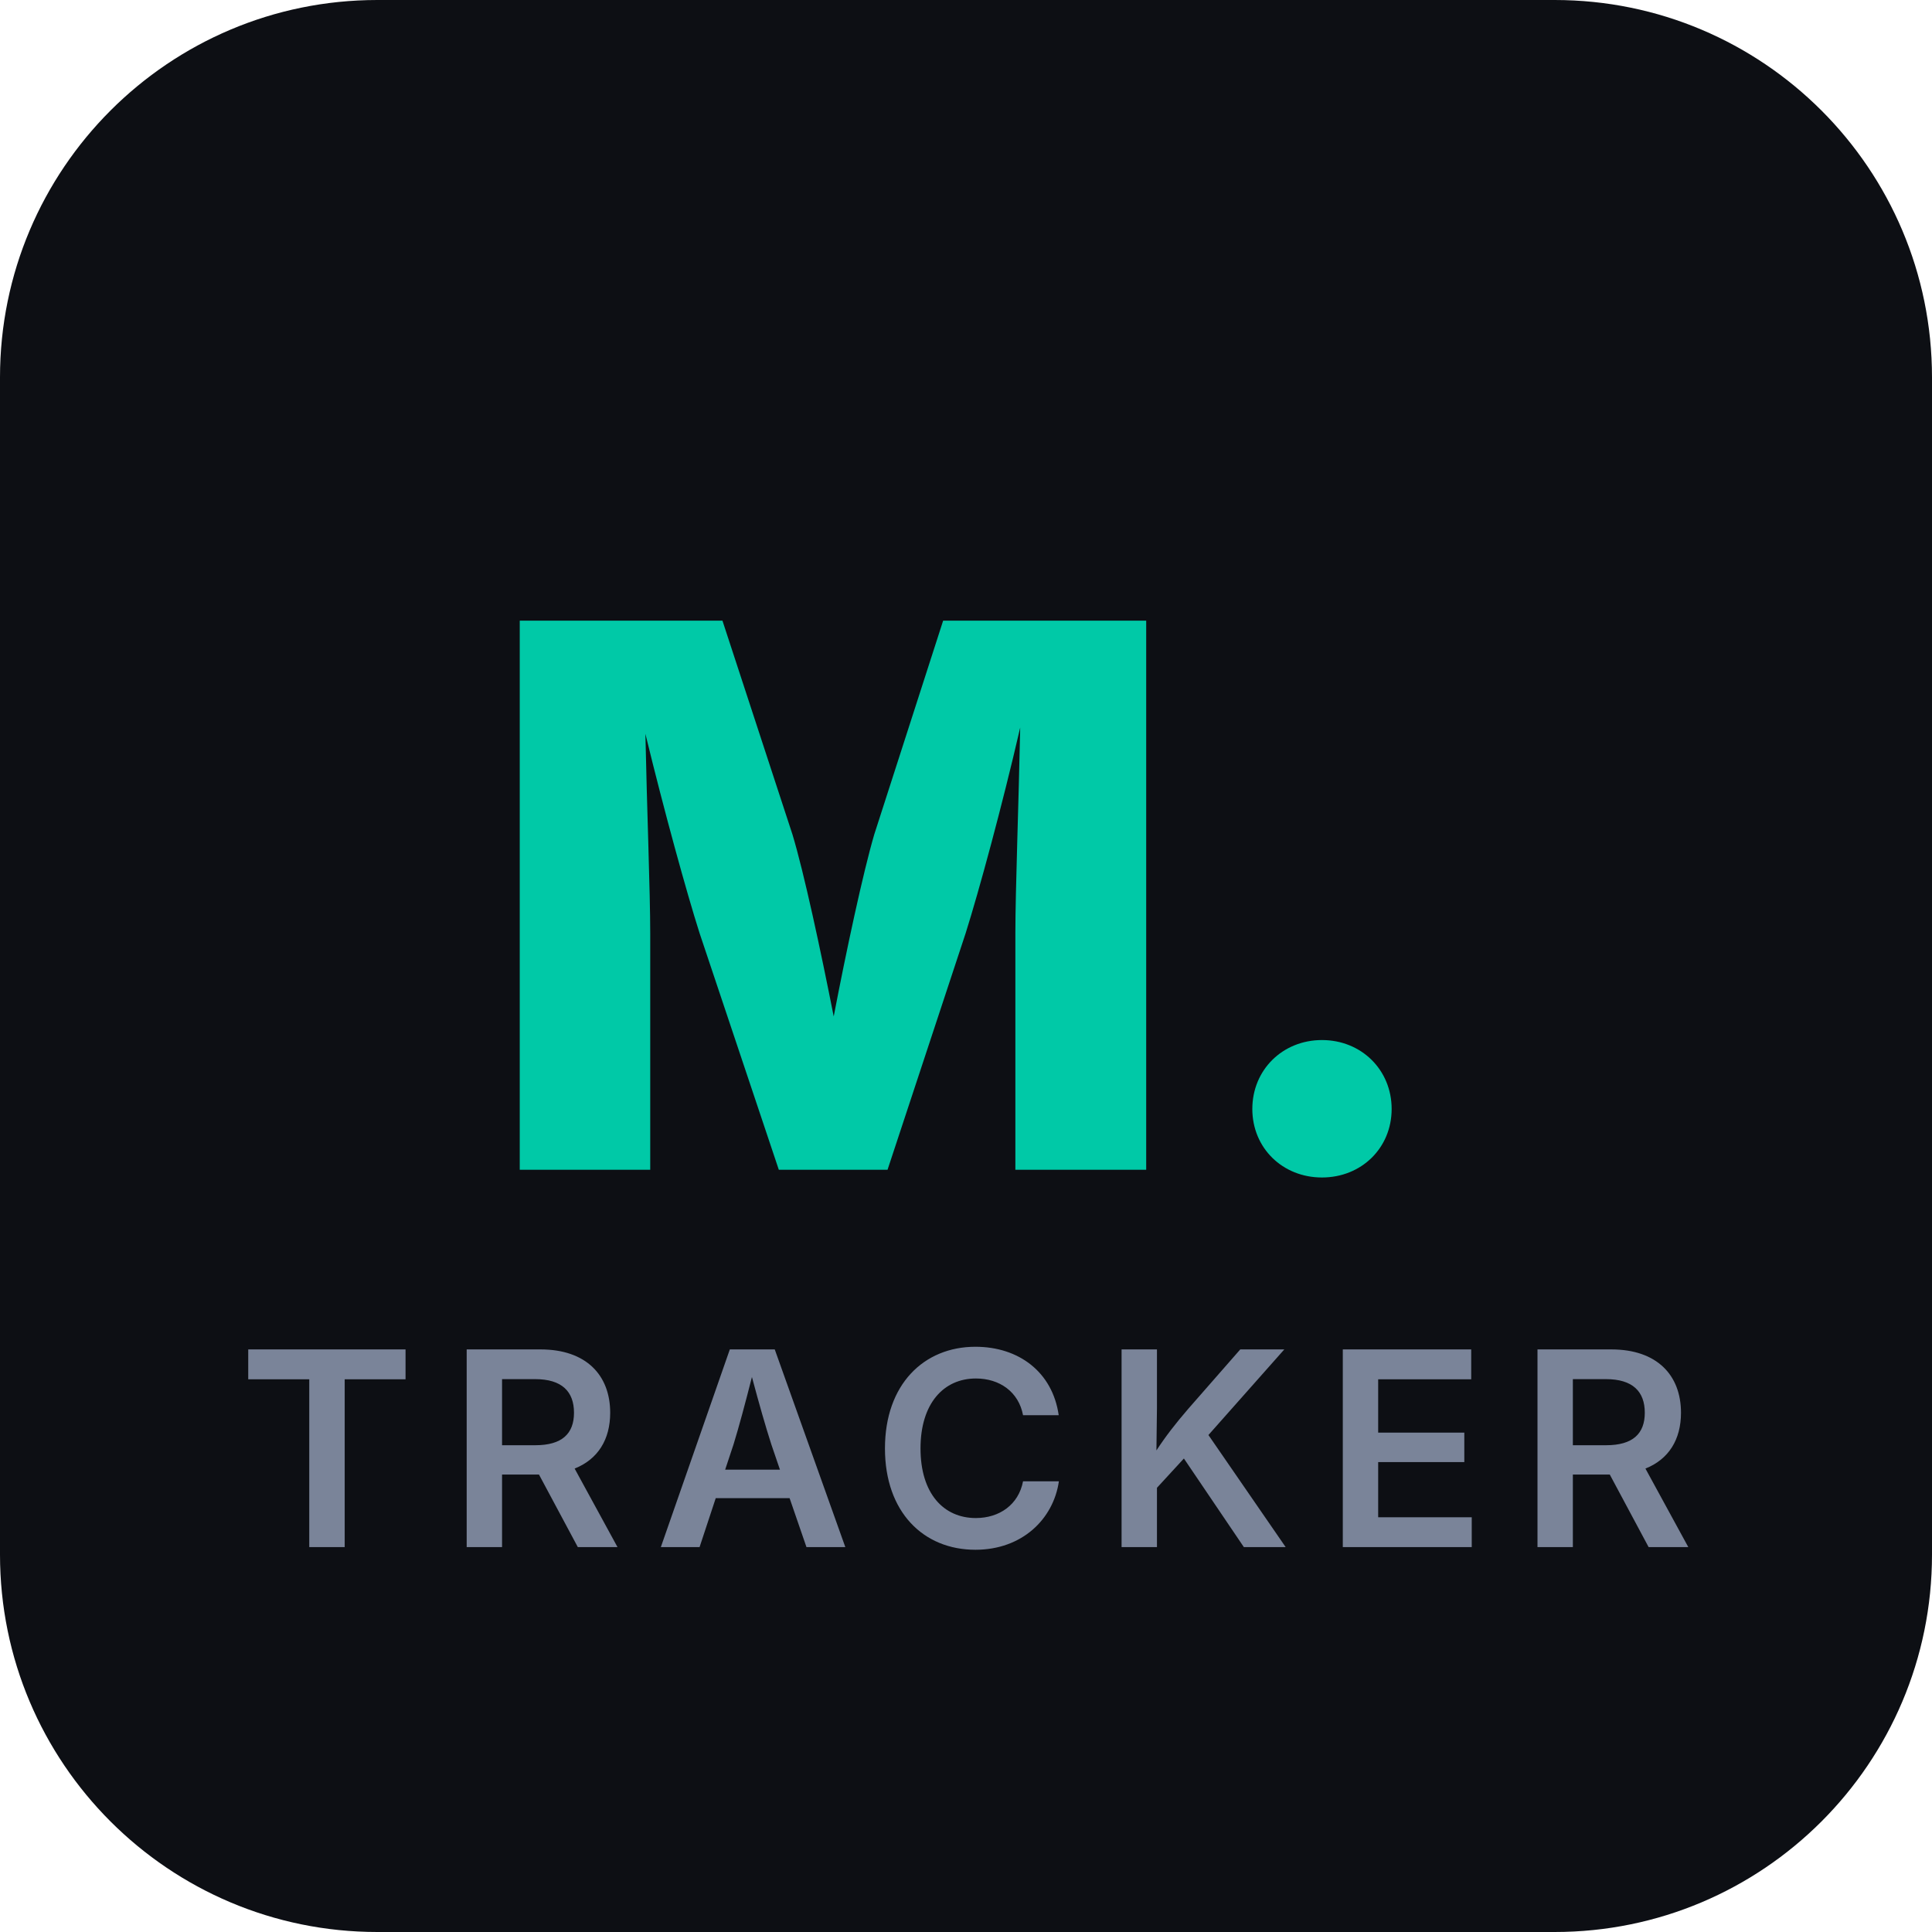
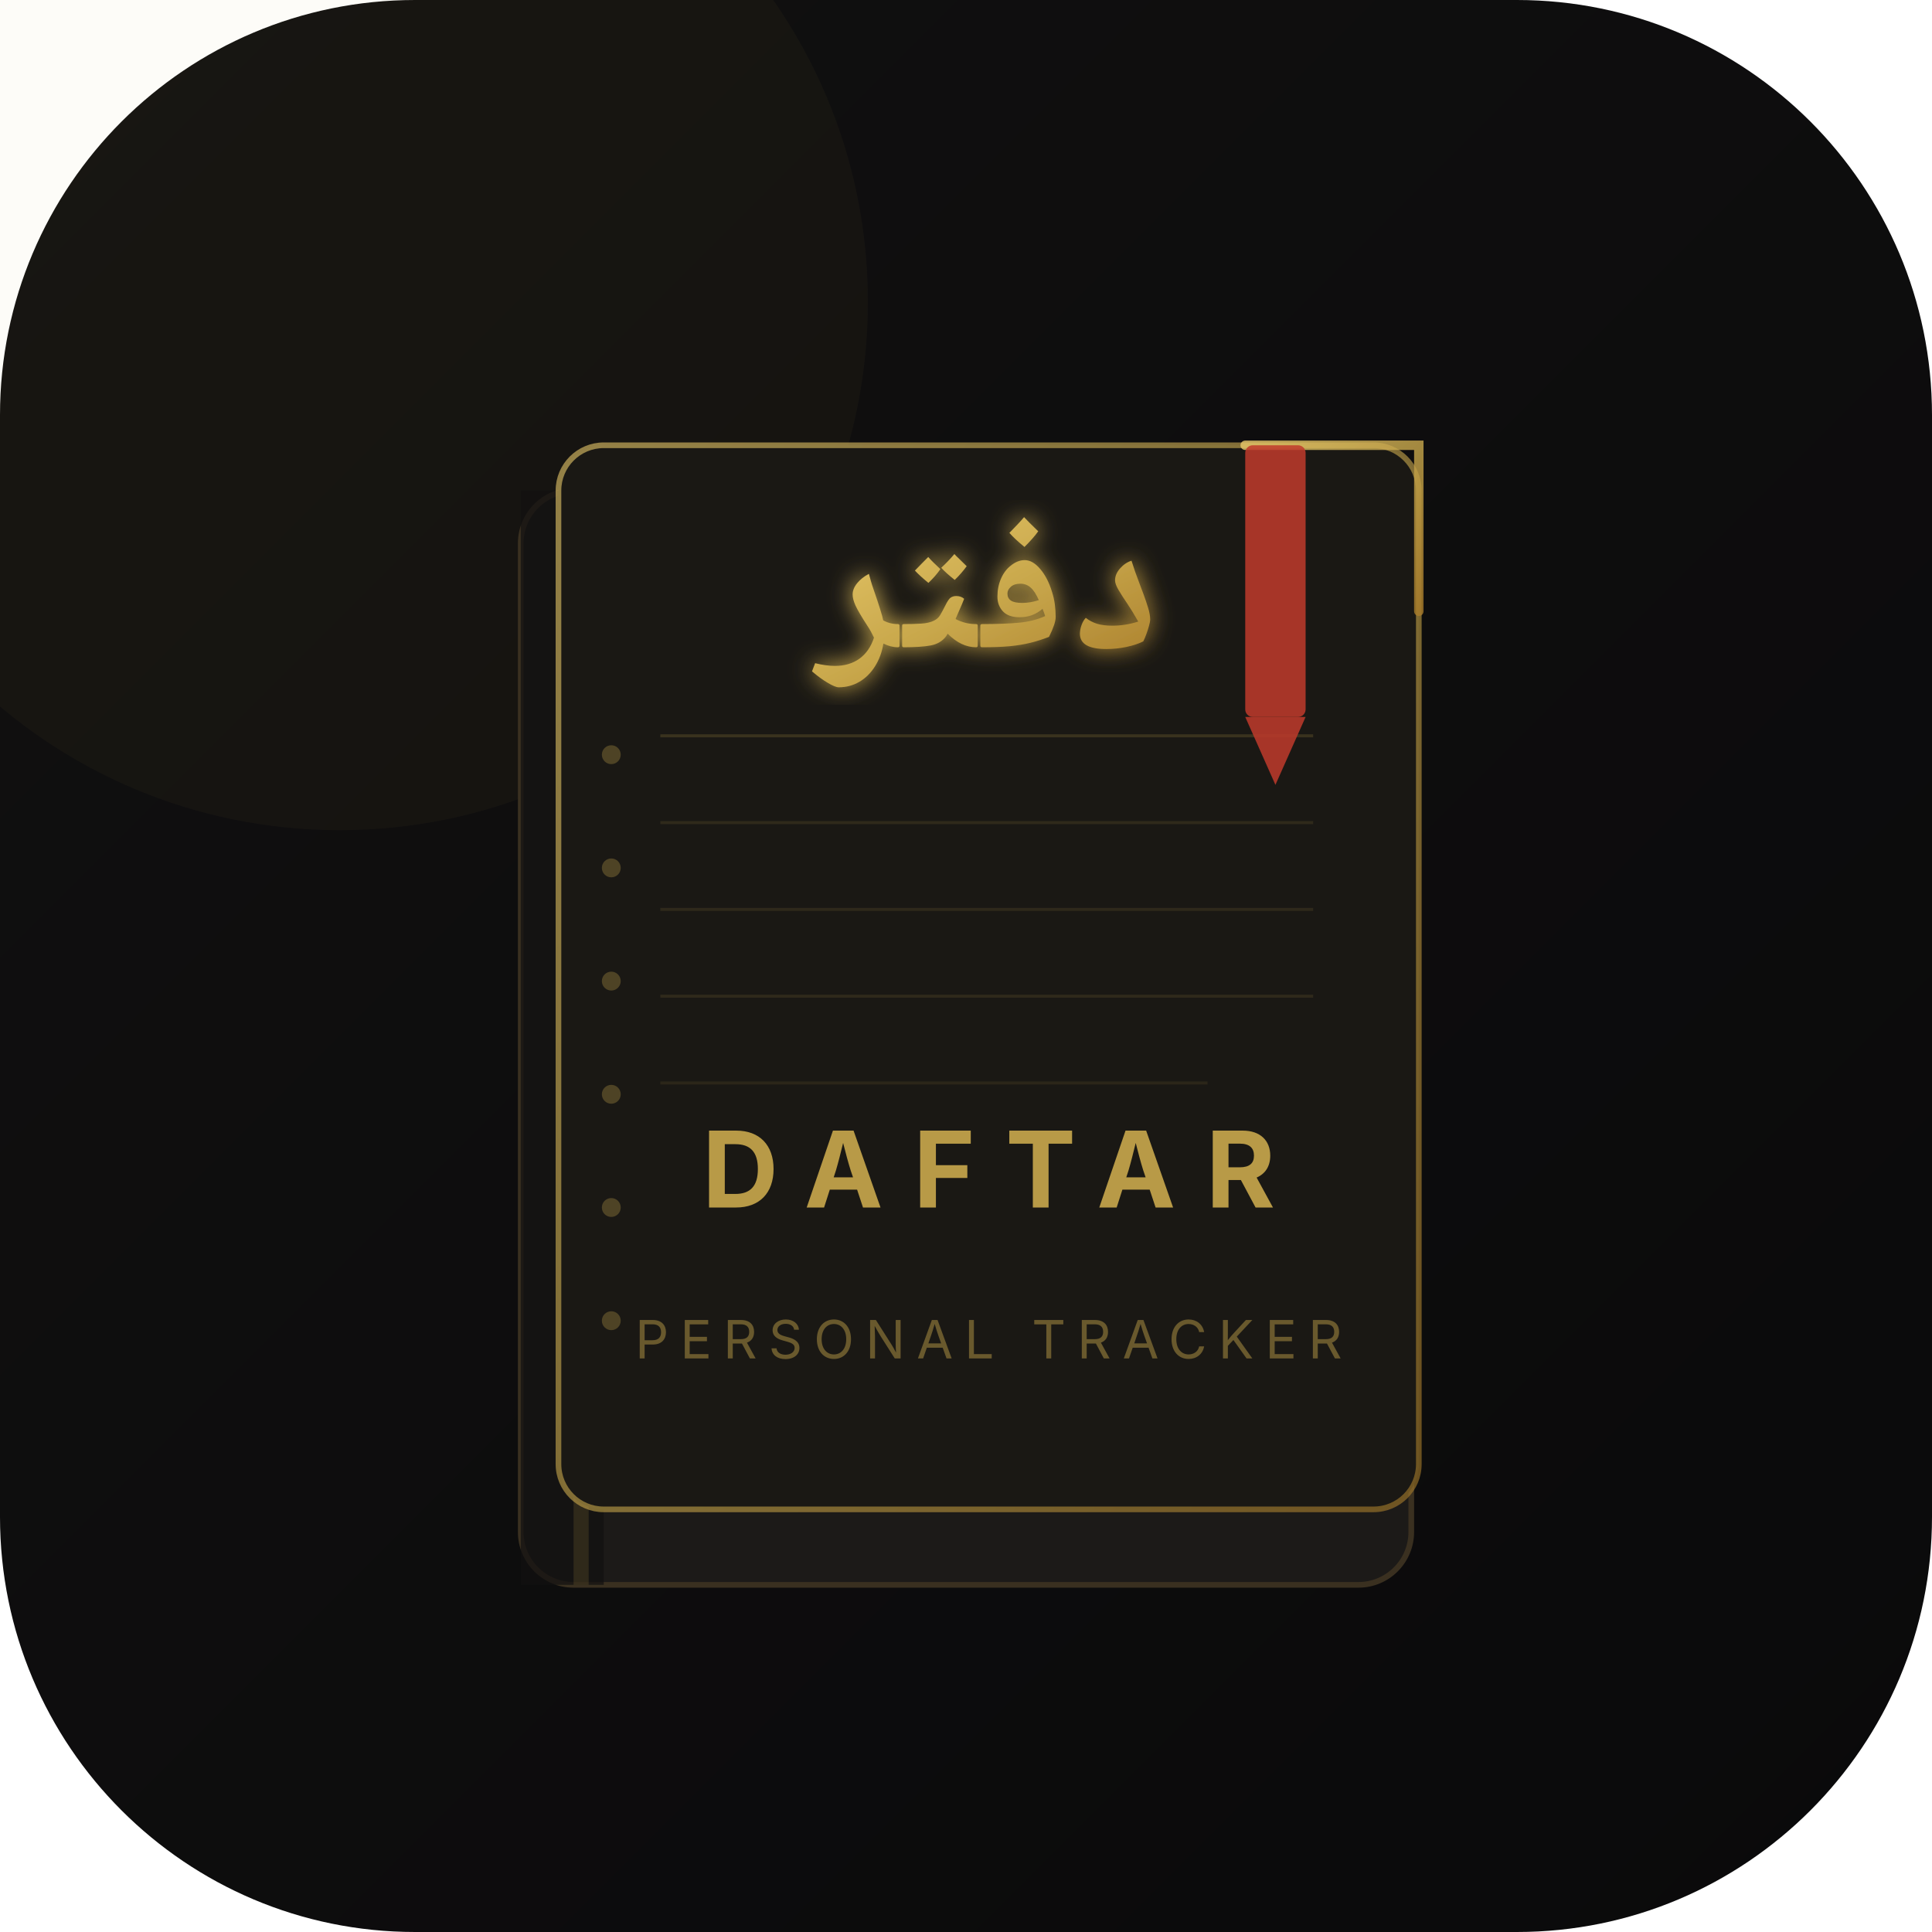
<svg xmlns="http://www.w3.org/2000/svg" viewBox="0 0 512 512">
-   <rect width="512" height="512" rx="100" fill="#0d0f14" />
-   <text x="256" y="310" font-family="-apple-system, sans-serif" font-size="200" font-weight="800" text-anchor="middle" fill="#00c9a7">M.</text>
-   <text x="256" y="410" font-family="-apple-system, sans-serif" font-size="72" font-weight="600" text-anchor="middle" fill="#7a8499" letter-spacing="8">TRACKER</text>
+   <defs>
+     <linearGradient id="bg" x1="0%" y1="0%" x2="100%" y2="100%">
+       <stop offset="0%" stop-color="#111010" />
+       <stop offset="100%" stop-color="#0a0a0b" />
+     </linearGradient>
+     <linearGradient id="gold" x1="0%" y1="0%" x2="100%" y2="100%">
+       <stop offset="0%" stop-color="#e8c96a" />
+       <stop offset="50%" stop-color="#c9a84c" />
+       <stop offset="100%" stop-color="#a87c2a" />
+     </linearGradient>
+     <filter id="glow" x="-20%" y="-20%" width="140%" height="140%">
+       <feGaussianBlur stdDeviation="6" result="blur" />
+       <feMerge>
+         <feMergeNode in="blur" />
+         <feMergeNode in="SourceGraphic" />
+       </feMerge>
+     </filter>
+     <filter id="softglow" x="-10%" y="-10%" width="120%" height="120%">
+       <feGaussianBlur stdDeviation="3" result="blur" />
+       <feMerge>
+         <feMergeNode in="blur" />
+         <feMergeNode in="SourceGraphic" />
+       </feMerge>
+     </filter>
+   </defs>
+   <rect width="512" height="512" rx="110" fill="url(#bg)" />
+   <circle cx="90" cy="80" r="140" fill="#c9a84c" opacity="0.04" />
+   <rect x="138" y="130" width="236" height="290" rx="14" fill="#1c1a18" stroke="#3a3020" stroke-width="1.5" />
+   <rect x="138" y="130" width="22" height="290" rx="0" fill="#111010" opacity="0.7" />
+   <rect x="152" y="130" width="4" height="290" fill="#c9a84c" opacity="0.15" />
+   <rect x="148" y="118" width="228" height="282" rx="12" fill="#1a1814" />
+   <rect x="148" y="118" width="228" height="282" rx="12" fill="none" stroke="url(#gold)" stroke-width="1.5" opacity="0.6" />
+   <path d="M330 118 L376 118 L376 162" fill="none" stroke="url(#gold)" stroke-width="2.5" stroke-linecap="round" opacity="0.8" />
+   <line x1="175" y1="195" x2="348" y2="195" stroke="#c9a84c" stroke-width="0.8" opacity="0.18" />
+   <line x1="175" y1="218" x2="348" y2="218" stroke="#c9a84c" stroke-width="0.8" opacity="0.12" />
+   <line x1="175" y1="241" x2="348" y2="241" stroke="#c9a84c" stroke-width="0.8" opacity="0.12" />
+   <line x1="175" y1="264" x2="348" y2="264" stroke="#c9a84c" stroke-width="0.8" opacity="0.12" />
+   <line x1="175" y1="287" x2="320" y2="287" stroke="#c9a84c" stroke-width="0.8" opacity="0.10" />
+   <rect x="330" y="118" width="16" height="72" rx="2" fill="#c0392b" opacity="0.85" />
+   <polygon points="330,190 346,190 338,208" fill="#c0392b" opacity="0.85" />
+   <text x="262" y="172" text-anchor="middle" font-family="'Geeza Pro', 'Arial Unicode MS', 'Noto Naskh Arabic', serif" font-size="52" font-weight="700" fill="url(#gold)" filter="url(#softglow)" letter-spacing="2">دفتر</text>
+   <text x="262" y="320" text-anchor="middle" font-family="-apple-system, 'SF Pro Display', 'Helvetica Neue', sans-serif" font-size="28" font-weight="700" fill="#c9a84c" letter-spacing="8" opacity="0.9">DAFTAR</text>
+   <line x1="196" y1="338" x2="328" y2="338" stroke="url(#gold)" stroke-width="0.8" opacity="0.4" />
+   <text x="262" y="360" text-anchor="middle" font-family="-apple-system, 'SF Pro Display', 'Helvetica Neue', sans-serif" font-size="14" font-weight="400" fill="#c9a84c" letter-spacing="3" opacity="0.45">PERSONAL TRACKER</text>
+   <circle cx="162" cy="200" r="2.5" fill="#c9a84c" opacity="0.3" />
+   <circle cx="162" cy="230" r="2.5" fill="#c9a84c" opacity="0.3" />
+   <circle cx="162" cy="260" r="2.5" fill="#c9a84c" opacity="0.3" />
+   <circle cx="162" cy="290" r="2.5" fill="#c9a84c" opacity="0.3" />
+   <circle cx="162" cy="320" r="2.5" fill="#c9a84c" opacity="0.3" />
+   <circle cx="162" cy="350" r="2.5" fill="#c9a84c" opacity="0.3" />
</svg>
